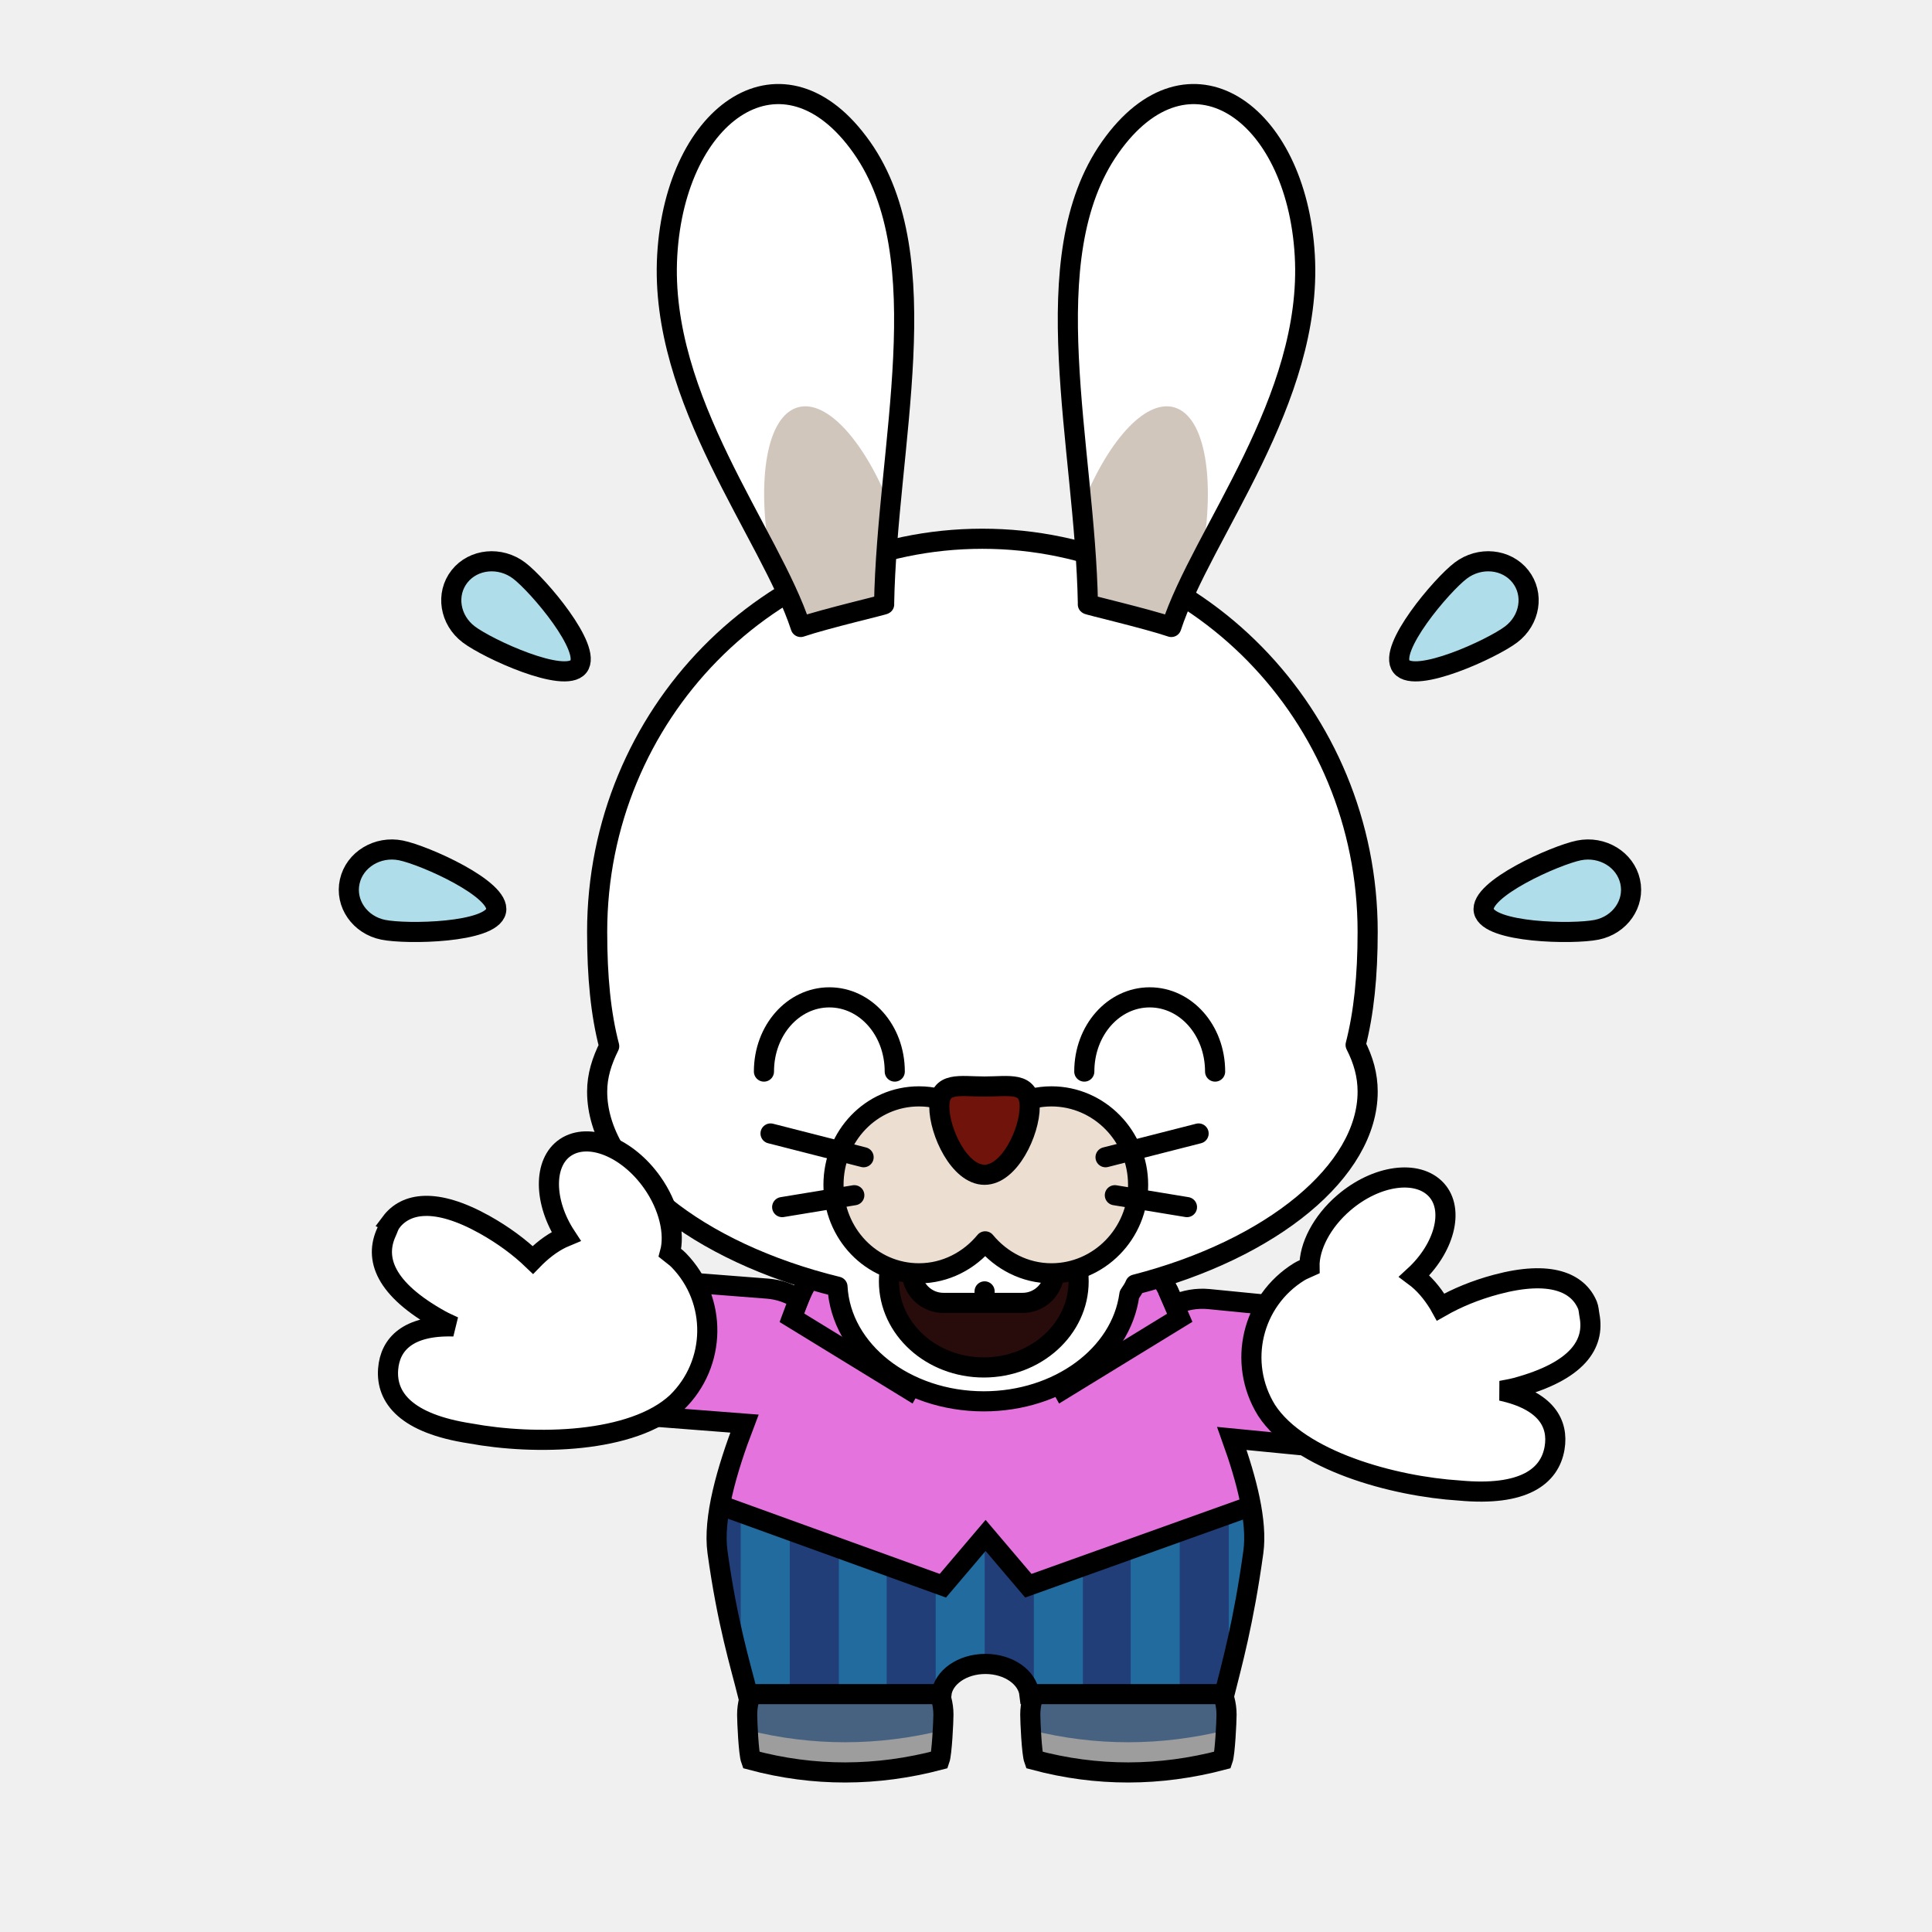
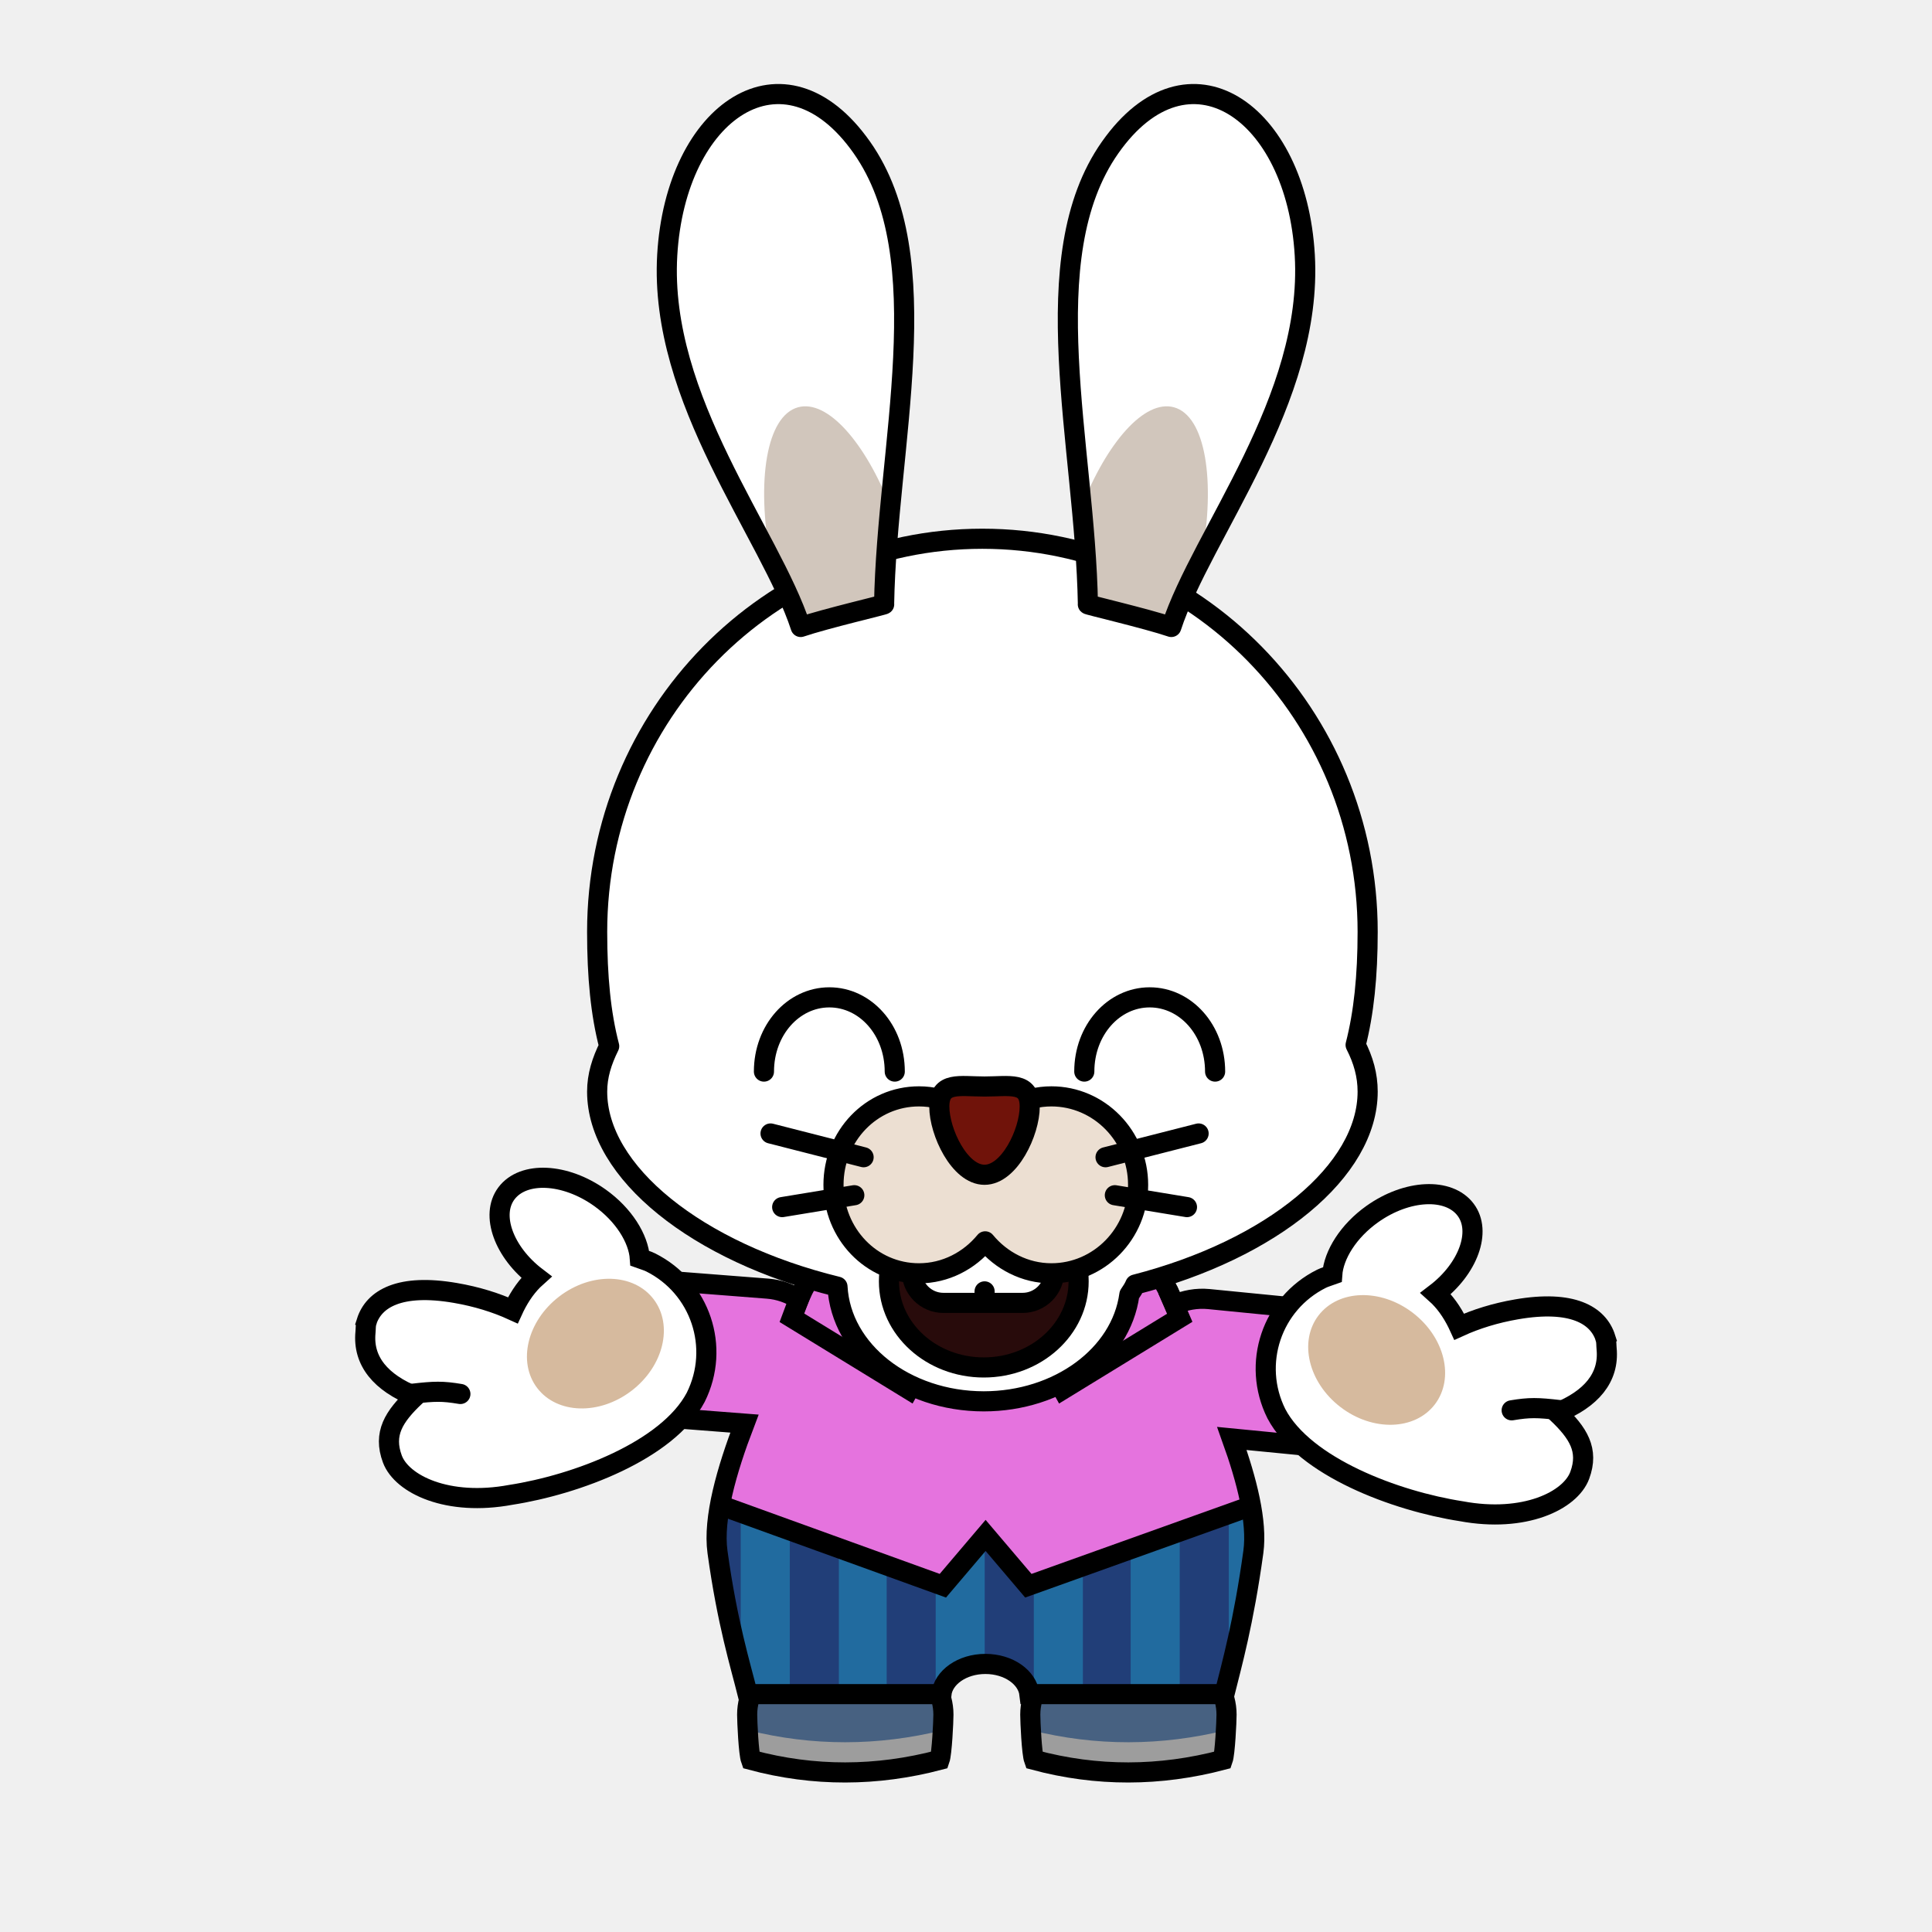
- <svg xmlns="http://www.w3.org/2000/svg" version="1.0" width="100%" height="100%" viewBox="0 0 48 48" id="svg2383">
+ <svg xmlns="http://www.w3.org/2000/svg" id="svg2383" viewBox="0 0 48 48" height="100%" width="100%" version="1.0">
  <defs id="defs2385" />
-   <path d="m 21.001,40.725 c -1.343,0 -2.438,0.842 -2.438,1.875 0,0.173 0.036,0.964 0.094,1.124 1.562,0.42 3.125,0.412 4.688,0 0.056,-0.158 0.094,-0.953 0.094,-1.124 0,-1.033 -1.094,-1.875 -2.438,-1.875 z" id="path3739" style="fill:#9d9d9d;fill-opacity:1;fill-rule:evenodd;stroke:none;stroke-width:0.5;marker:none;visibility:visible;display:inline;overflow:visible;enable-background:accumulate" />
-   <path d="m 20.989,40.736 c -1.343,0 -2.438,0.842 -2.438,1.875 0,0.058 0.024,0.226 0.031,0.375 1.609,0.403 3.235,0.396 4.844,0 0.008,-0.149 0,-0.318 0,-0.375 0,-1.033 -1.094,-1.875 -2.438,-1.875 z" id="path3741" style="fill:#476181;fill-opacity:1;fill-rule:evenodd;stroke:none;stroke-width:0.5;marker:none;visibility:visible;display:inline;overflow:visible;enable-background:accumulate" />
-   <path d="m 21.001,40.725 c -1.343,0 -2.438,0.842 -2.438,1.875 0,0.173 0.036,0.964 0.094,1.124 1.562,0.42 3.125,0.412 4.688,0 0.056,-0.158 0.094,-0.953 0.094,-1.124 0,-1.033 -1.094,-1.875 -2.438,-1.875 z" id="path3743" style="fill:none;stroke:#000000;stroke-width:0.5;stroke-linecap:round;stroke-linejoin:miter;stroke-miterlimit:4;stroke-opacity:1;stroke-dasharray:none;stroke-dashoffset:0;marker:none;visibility:visible;display:inline;overflow:visible;enable-background:accumulate" />
-   <path d="m 28.035,40.725 c -1.343,0 -2.438,0.842 -2.438,1.875 0,0.173 0.036,0.964 0.094,1.124 1.562,0.42 3.125,0.412 4.688,0 0.056,-0.158 0.094,-0.953 0.094,-1.124 0,-1.033 -1.094,-1.875 -2.438,-1.875 z" id="path3745" style="fill:#9d9d9d;fill-opacity:1;fill-rule:evenodd;stroke:none;stroke-width:0.5;marker:none;visibility:visible;display:inline;overflow:visible;enable-background:accumulate" />
-   <path d="m 28.023,40.736 c -1.343,0 -2.438,0.842 -2.438,1.875 0,0.058 0.024,0.226 0.031,0.375 1.609,0.403 3.235,0.396 4.844,0 0.008,-0.149 0,-0.318 0,-0.375 0,-1.033 -1.094,-1.875 -2.438,-1.875 z" id="path3747" style="fill:#476181;fill-opacity:1;fill-rule:evenodd;stroke:none;stroke-width:0.5;marker:none;visibility:visible;display:inline;overflow:visible;enable-background:accumulate" />
-   <path d="m 28.035,40.725 c -1.343,0 -2.438,0.842 -2.438,1.875 0,0.173 0.036,0.964 0.094,1.124 1.562,0.42 3.125,0.412 4.688,0 0.056,-0.158 0.094,-0.953 0.094,-1.124 0,-1.033 -1.094,-1.875 -2.438,-1.875 z" id="path3749" style="fill:none;stroke:#000000;stroke-width:0.5;stroke-linecap:round;stroke-linejoin:miter;stroke-miterlimit:4;stroke-opacity:1;stroke-dasharray:none;stroke-dashoffset:0;marker:none;visibility:visible;display:inline;overflow:visible;enable-background:accumulate" />
-   <path d="m 21.764,31.153 c -1.069,0.041 -1.533,0.234 -1.875,1.031 -0.547,1.276 -2.306,4.613 -2.062,6.375 0.243,1.762 0.568,2.802 0.75,3.531 1.604,0 3.208,0 4.812,0 0.049,-0.413 0.512,-0.75 1.094,-0.75 0.581,0 1.045,0.337 1.094,0.75 1.615,0 3.229,0 4.844,0 0.182,-0.729 0.476,-1.769 0.719,-3.531 0.243,-1.762 -1.516,-5.099 -2.062,-6.375 -0.547,-1.276 -1.403,-1.031 -4.562,-1.031 l -0.062,0 c -1.185,0 -2.046,-0.025 -2.688,0 z" id="path3759" style="fill:#213e78;fill-opacity:1;fill-rule:evenodd;stroke:none;stroke-width:0.5;marker:none;visibility:visible;display:inline;overflow:visible;enable-background:accumulate" />
-   <path d="m 19.153,33.814 c -0.252,0.559 -0.52,1.156 -0.75,1.781 l 0,5.812 c 0.06,0.228 0.142,0.505 0.188,0.688 l 1.031,0 0,-8.281 -0.469,0 z m 1.688,0 0,8.281 1.188,0 0,-8.281 -1.188,0 z m 2.406,0 0,8.281 0.156,0 c 0.048,-0.405 0.495,-0.738 1.062,-0.75 l 0,-7.531 -1.219,0 z m 2.438,0 0,8.281 1.219,0 0,-8.281 -1.219,0 z m 2.406,0 0,8.281 1.219,0 0,-8.281 -1.219,0 z m 2.438,1.719 0,6.156 c 0.18,-0.707 0.418,-1.624 0.625,-3.125 0.11,-0.798 -0.213,-1.925 -0.625,-3.031 z" id="path3945" style="fill:#216b9f;fill-opacity:1;fill-rule:evenodd;stroke:none;stroke-width:0.5;marker:none;visibility:visible;display:inline;overflow:visible;enable-background:accumulate" />
-   <path id="path3881-6" d="M 26.488 31.178 C 25.955 31.181 25.309 31.209 24.52 31.209 L 24.457 31.209 C 23.272 31.209 22.411 31.184 21.77 31.209 C 20.701 31.25 20.236 31.443 19.895 32.24 C 19.889 32.252 19.876 32.281 19.871 32.293 C 19.638 32.141 19.369 32.039 19.07 32.016 L 16.451 31.812 C 15.939 31.773 15.828 32.523 15.758 33.459 C 15.688 34.395 15.607 35.146 16.197 35.191 L 18.525 35.371 C 18.258 36.061 18.015 36.759 17.895 37.396 L 23.426 39.396 L 24.488 38.146 L 25.551 39.396 L 31.051 37.428 C 30.952 36.895 30.768 36.316 30.561 35.734 L 32.305 35.904 C 32.894 35.962 32.946 35.209 33.041 34.275 C 33.136 33.341 33.158 32.584 32.646 32.533 L 30.031 32.275 C 29.722 32.245 29.426 32.304 29.162 32.422 C 29.143 32.377 29.099 32.281 29.082 32.24 C 28.672 31.283 28.088 31.169 26.488 31.178 z " style="fill:#e573de;fill-opacity:1;fill-rule:evenodd;stroke:none;stroke-width:0.5;marker:none;visibility:visible;display:inline;overflow:visible;enable-background:accumulate" />
-   <path d="m 17.894,37.397 5.531,2 1.062,-1.25 1.062,1.25 5.5,-1.969" id="path3881" style="fill:none;stroke:#000000;stroke-width:0.5;stroke-linecap:butt;stroke-linejoin:miter;stroke-miterlimit:4;stroke-opacity:1;stroke-dasharray:none;stroke-dashoffset:0;marker:none;visibility:visible;display:inline;overflow:visible;enable-background:accumulate" />
-   <path d="m 24.425,31.209 -1.844,3.312 -2.906,-1.781 0.232,-0.621" id="path3883" style="fill:none;stroke:#000000;stroke-width:0.5;stroke-linecap:butt;stroke-linejoin:miter;stroke-miterlimit:4;stroke-opacity:1;stroke-dasharray:none;display:inline" />
-   <path d="m 24.56,31.209 1.844,3.312 2.906,-1.781 -0.302,-0.701" id="path3885" style="fill:none;stroke:#000000;stroke-width:0.5;stroke-linecap:butt;stroke-linejoin:miter;stroke-miterlimit:4;stroke-opacity:1;stroke-dasharray:none;stroke-dashoffset:0;marker:none;visibility:visible;display:inline;overflow:visible;enable-background:accumulate" />
-   <path id="path3105" d="M 26.482 31.135 C 25.949 31.138 25.304 31.152 24.514 31.152 L 24.451 31.152 C 23.266 31.152 22.405 31.128 21.764 31.152 C 20.695 31.193 20.23 31.386 19.889 32.184 C 19.879 32.207 19.856 32.253 19.846 32.277 C 19.618 32.135 19.358 32.038 19.07 32.016 L 16.451 31.812 C 15.939 31.773 15.828 32.523 15.758 33.459 C 15.688 34.395 15.607 35.146 16.197 35.191 L 18.496 35.369 C 18.052 36.528 17.711 37.721 17.826 38.559 C 18.069 40.321 18.394 41.361 18.576 42.09 L 23.389 42.09 C 23.437 41.677 23.901 41.34 24.482 41.34 C 25.064 41.34 25.527 41.677 25.576 42.09 L 30.42 42.09 C 30.602 41.361 30.896 40.321 31.139 38.559 C 31.242 37.81 30.978 36.777 30.605 35.738 L 32.305 35.904 C 32.894 35.962 32.946 35.209 33.041 34.275 C 33.136 33.341 33.158 32.584 32.646 32.533 L 30.031 32.275 C 29.729 32.246 29.441 32.302 29.182 32.414 C 29.153 32.349 29.101 32.241 29.076 32.184 C 28.666 31.227 28.082 31.126 26.482 31.135 z " style="fill:none;stroke:#000000;stroke-width:0.5;stroke-opacity:1;marker:none;visibility:visible;display:inline;overflow:visible;enable-background:accumulate" />
-   <path id="path3890" d="M 24.406 13.385 C 19.122 13.385 14.836 17.759 14.836 23.152 C 14.836 24.266 14.925 25.191 15.135 25.992 C 14.952 26.361 14.836 26.724 14.836 27.121 C 14.836 29.122 17.316 31.114 20.807 31.967 A 3.641 2.982 0 0 0 24.441 34.816 A 3.641 2.982 0 0 0 28.059 32.164 C 28.115 32.082 28.169 32.001 28.205 31.914 C 31.606 31.039 33.979 29.09 33.979 27.121 C 33.979 26.713 33.873 26.339 33.68 25.961 C 33.884 25.166 33.979 24.252 33.979 23.152 C 33.979 17.759 29.691 13.385 24.406 13.385 z " style="fill:#ffffff;fill-opacity:1;fill-rule:evenodd;stroke:#000000;stroke-width:0.5;stroke-linecap:round;stroke-linejoin:round;stroke-miterlimit:4;stroke-opacity:1;stroke-dashoffset:0;marker:none;visibility:visible;display:inline;overflow:visible;enable-background:accumulate" />
-   <ellipse ry="2.139" rx="2.356" cy="31.835" cx="24.442" id="path4212" style="color:#000000;clip-rule:nonzero;display:inline;overflow:visible;visibility:visible;opacity:1;isolation:auto;mix-blend-mode:normal;color-interpolation:sRGB;color-interpolation-filters:linearRGB;solid-color:#000000;solid-opacity:1;fill:#280b0b;fill-opacity:1;fill-rule:evenodd;stroke:#000000;stroke-width:0.5;stroke-linecap:round;stroke-linejoin:round;stroke-miterlimit:4;stroke-dasharray:none;stroke-dashoffset:0;stroke-opacity:1;marker:none;color-rendering:auto;image-rendering:auto;shape-rendering:auto;text-rendering:auto;enable-background:accumulate" />
-   <path d="m 21.965,15.013 c 0.069,-3.948 1.382,-8.601 -0.553,-11.35 -1.934,-2.749 -4.628,-0.916 -4.835,2.679 -0.207,3.595 2.556,6.909 3.316,9.235 0.622,-0.211 2.141,-0.564 2.072,-0.564 z" id="path3892" style="fill:#ffffff;fill-opacity:1;fill-rule:evenodd;stroke:none;stroke-width:0.5;marker:none;visibility:visible;display:inline;overflow:visible;enable-background:accumulate" />
+   <path style="fill:#9d9d9d;fill-opacity:1;fill-rule:evenodd;stroke:none;stroke-width:0.5;marker:none;visibility:visible;display:inline;overflow:visible;enable-background:accumulate" id="path3739" d="m 21.001,40.725 c -1.343,0 -2.438,0.842 -2.438,1.875 0,0.173 0.036,0.964 0.094,1.124 1.562,0.42 3.125,0.412 4.688,0 0.056,-0.158 0.094,-0.953 0.094,-1.124 0,-1.033 -1.094,-1.875 -2.438,-1.875 z" />
+   <path style="fill:#476181;fill-opacity:1;fill-rule:evenodd;stroke:none;stroke-width:0.5;marker:none;visibility:visible;display:inline;overflow:visible;enable-background:accumulate" id="path3741" d="m 20.989,40.736 c -1.343,0 -2.438,0.842 -2.438,1.875 0,0.058 0.024,0.226 0.031,0.375 1.609,0.403 3.235,0.396 4.844,0 0.008,-0.149 0,-0.318 0,-0.375 0,-1.033 -1.094,-1.875 -2.438,-1.875 z" />
+   <path style="fill:none;stroke:#000000;stroke-width:0.5;stroke-linecap:round;stroke-linejoin:miter;stroke-miterlimit:4;stroke-opacity:1;stroke-dasharray:none;stroke-dashoffset:0;marker:none;visibility:visible;display:inline;overflow:visible;enable-background:accumulate" id="path3743" d="m 21.001,40.725 c -1.343,0 -2.438,0.842 -2.438,1.875 0,0.173 0.036,0.964 0.094,1.124 1.562,0.42 3.125,0.412 4.688,0 0.056,-0.158 0.094,-0.953 0.094,-1.124 0,-1.033 -1.094,-1.875 -2.438,-1.875 z" />
+   <path style="fill:#9d9d9d;fill-opacity:1;fill-rule:evenodd;stroke:none;stroke-width:0.5;marker:none;visibility:visible;display:inline;overflow:visible;enable-background:accumulate" id="path3745" d="m 28.035,40.725 c -1.343,0 -2.438,0.842 -2.438,1.875 0,0.173 0.036,0.964 0.094,1.124 1.562,0.42 3.125,0.412 4.688,0 0.056,-0.158 0.094,-0.953 0.094,-1.124 0,-1.033 -1.094,-1.875 -2.438,-1.875 z" />
+   <path style="fill:#476181;fill-opacity:1;fill-rule:evenodd;stroke:none;stroke-width:0.5;marker:none;visibility:visible;display:inline;overflow:visible;enable-background:accumulate" id="path3747" d="m 28.023,40.736 c -1.343,0 -2.438,0.842 -2.438,1.875 0,0.058 0.024,0.226 0.031,0.375 1.609,0.403 3.235,0.396 4.844,0 0.008,-0.149 0,-0.318 0,-0.375 0,-1.033 -1.094,-1.875 -2.438,-1.875 z" />
+   <path style="fill:none;stroke:#000000;stroke-width:0.5;stroke-linecap:round;stroke-linejoin:miter;stroke-miterlimit:4;stroke-opacity:1;stroke-dasharray:none;stroke-dashoffset:0;marker:none;visibility:visible;display:inline;overflow:visible;enable-background:accumulate" id="path3749" d="m 28.035,40.725 c -1.343,0 -2.438,0.842 -2.438,1.875 0,0.173 0.036,0.964 0.094,1.124 1.562,0.42 3.125,0.412 4.688,0 0.056,-0.158 0.094,-0.953 0.094,-1.124 0,-1.033 -1.094,-1.875 -2.438,-1.875 z" />
+   <path style="fill:#213e78;fill-opacity:1;fill-rule:evenodd;stroke:none;stroke-width:0.5;marker:none;visibility:visible;display:inline;overflow:visible;enable-background:accumulate" id="path3759" d="m 21.764,31.153 c -1.069,0.041 -1.533,0.234 -1.875,1.031 -0.547,1.276 -2.306,4.613 -2.062,6.375 0.243,1.762 0.568,2.802 0.75,3.531 1.604,0 3.208,0 4.812,0 0.049,-0.413 0.512,-0.75 1.094,-0.75 0.581,0 1.045,0.337 1.094,0.75 1.615,0 3.229,0 4.844,0 0.182,-0.729 0.476,-1.769 0.719,-3.531 0.243,-1.762 -1.516,-5.099 -2.062,-6.375 -0.547,-1.276 -1.403,-1.031 -4.562,-1.031 l -0.062,0 c -1.185,0 -2.046,-0.025 -2.688,0 z" />
+   <path style="fill:#216b9f;fill-opacity:1;fill-rule:evenodd;stroke:none;stroke-width:0.5;marker:none;visibility:visible;display:inline;overflow:visible;enable-background:accumulate" id="path3945" d="m 19.153,33.814 c -0.252,0.559 -0.52,1.156 -0.75,1.781 l 0,5.812 c 0.06,0.228 0.142,0.505 0.188,0.688 l 1.031,0 0,-8.281 -0.469,0 z m 1.688,0 0,8.281 1.188,0 0,-8.281 -1.188,0 z m 2.406,0 0,8.281 0.156,0 c 0.048,-0.405 0.495,-0.738 1.062,-0.75 l 0,-7.531 -1.219,0 z m 2.438,0 0,8.281 1.219,0 0,-8.281 -1.219,0 z m 2.406,0 0,8.281 1.219,0 0,-8.281 -1.219,0 z m 2.438,1.719 0,6.156 c 0.18,-0.707 0.418,-1.624 0.625,-3.125 0.11,-0.798 -0.213,-1.925 -0.625,-3.031 z" />
+   <path style="fill:#e573de;fill-opacity:1;fill-rule:evenodd;stroke:none;stroke-width:0.5;marker:none;visibility:visible;display:inline;overflow:visible;enable-background:accumulate" d="M 26.488 31.178 C 25.955 31.181 25.309 31.209 24.52 31.209 L 24.457 31.209 C 23.272 31.209 22.411 31.184 21.77 31.209 C 20.701 31.25 20.236 31.443 19.895 32.24 C 19.889 32.252 19.876 32.281 19.871 32.293 C 19.638 32.141 19.369 32.039 19.07 32.016 L 16.451 31.812 C 15.939 31.773 15.828 32.523 15.758 33.459 C 15.688 34.395 15.607 35.146 16.197 35.191 L 18.525 35.371 C 18.258 36.061 18.015 36.759 17.895 37.396 L 23.426 39.396 L 24.488 38.146 L 25.551 39.396 L 31.051 37.428 C 30.952 36.895 30.768 36.316 30.561 35.734 L 32.305 35.904 C 32.894 35.962 32.946 35.209 33.041 34.275 C 33.136 33.341 33.158 32.584 32.646 32.533 L 30.031 32.275 C 29.722 32.245 29.426 32.304 29.162 32.422 C 29.143 32.377 29.099 32.281 29.082 32.24 C 28.672 31.283 28.088 31.169 26.488 31.178 z " id="path3881-6" />
+   <path style="fill:none;stroke:#000000;stroke-width:0.5;stroke-linecap:butt;stroke-linejoin:miter;stroke-miterlimit:4;stroke-opacity:1;stroke-dasharray:none;stroke-dashoffset:0;marker:none;visibility:visible;display:inline;overflow:visible;enable-background:accumulate" id="path3881" d="m 17.894,37.397 5.531,2 1.062,-1.25 1.062,1.25 5.5,-1.969" />
+   <path style="fill:none;stroke:#000000;stroke-width:0.5;stroke-linecap:butt;stroke-linejoin:miter;stroke-miterlimit:4;stroke-opacity:1;stroke-dasharray:none;display:inline" id="path3883" d="m 24.425,31.209 -1.844,3.312 -2.906,-1.781 0.232,-0.621" />
+   <path style="fill:none;stroke:#000000;stroke-width:0.5;stroke-linecap:butt;stroke-linejoin:miter;stroke-miterlimit:4;stroke-opacity:1;stroke-dasharray:none;stroke-dashoffset:0;marker:none;visibility:visible;display:inline;overflow:visible;enable-background:accumulate" id="path3885" d="m 24.56,31.209 1.844,3.312 2.906,-1.781 -0.302,-0.701" />
+   <path style="fill:none;stroke:#000000;stroke-width:0.5;stroke-opacity:1;marker:none;visibility:visible;display:inline;overflow:visible;enable-background:accumulate" d="M 26.482 31.135 C 25.949 31.138 25.304 31.152 24.514 31.152 L 24.451 31.152 C 23.266 31.152 22.405 31.128 21.764 31.152 C 20.695 31.193 20.23 31.386 19.889 32.184 C 19.879 32.207 19.856 32.253 19.846 32.277 C 19.618 32.135 19.358 32.038 19.07 32.016 L 16.451 31.812 C 15.939 31.773 15.828 32.523 15.758 33.459 C 15.688 34.395 15.607 35.146 16.197 35.191 L 18.496 35.369 C 18.052 36.528 17.711 37.721 17.826 38.559 C 18.069 40.321 18.394 41.361 18.576 42.09 L 23.389 42.09 C 23.437 41.677 23.901 41.34 24.482 41.34 C 25.064 41.34 25.527 41.677 25.576 42.09 L 30.42 42.09 C 30.602 41.361 30.896 40.321 31.139 38.559 C 31.242 37.81 30.978 36.777 30.605 35.738 L 32.305 35.904 C 32.894 35.962 32.946 35.209 33.041 34.275 C 33.136 33.341 33.158 32.584 32.646 32.533 L 30.031 32.275 C 29.729 32.246 29.441 32.302 29.182 32.414 C 29.153 32.349 29.101 32.241 29.076 32.184 C 28.666 31.227 28.082 31.126 26.482 31.135 z " id="path3105" />
+   <path style="fill:#ffffff;fill-opacity:1;fill-rule:evenodd;stroke:#000000;stroke-width:0.5;stroke-linecap:round;stroke-linejoin:round;stroke-miterlimit:4;stroke-opacity:1;stroke-dashoffset:0;marker:none;visibility:visible;display:inline;overflow:visible;enable-background:accumulate" d="M 24.406 13.385 C 19.122 13.385 14.836 17.759 14.836 23.152 C 14.836 24.266 14.925 25.191 15.135 25.992 C 14.952 26.361 14.836 26.724 14.836 27.121 C 14.836 29.122 17.316 31.114 20.807 31.967 A 3.641 2.982 0 0 0 24.441 34.816 A 3.641 2.982 0 0 0 28.059 32.164 C 28.115 32.082 28.169 32.001 28.205 31.914 C 31.606 31.039 33.979 29.09 33.979 27.121 C 33.979 26.713 33.873 26.339 33.68 25.961 C 33.884 25.166 33.979 24.252 33.979 23.152 C 33.979 17.759 29.691 13.385 24.406 13.385 z " id="path3890" />
+   <ellipse style="color:#000000;clip-rule:nonzero;display:inline;overflow:visible;visibility:visible;opacity:1;isolation:auto;mix-blend-mode:normal;color-interpolation:sRGB;color-interpolation-filters:linearRGB;solid-color:#000000;solid-opacity:1;fill:#280b0b;fill-opacity:1;fill-rule:evenodd;stroke:#000000;stroke-width:0.5;stroke-linecap:round;stroke-linejoin:round;stroke-miterlimit:4;stroke-dasharray:none;stroke-dashoffset:0;stroke-opacity:1;marker:none;color-rendering:auto;image-rendering:auto;shape-rendering:auto;text-rendering:auto;enable-background:accumulate" id="path4212" cx="24.442" cy="31.835" rx="2.356" ry="2.139" />
+   <path style="fill:#ffffff;fill-opacity:1;fill-rule:evenodd;stroke:none;stroke-width:0.5;marker:none;visibility:visible;display:inline;overflow:visible;enable-background:accumulate" id="path3892" d="m 21.965,15.013 c 0.069,-3.948 1.382,-8.601 -0.553,-11.35 -1.934,-2.749 -4.628,-0.916 -4.835,2.679 -0.207,3.595 2.556,6.909 3.316,9.235 0.622,-0.211 2.141,-0.564 2.072,-0.564 z" />
  <g id="g4208">
-     <rect style="display:inline;overflow:visible;visibility:visible;fill:#ffffff;fill-opacity:1;fill-rule:evenodd;stroke:#000000;stroke-width:0.5;stroke-linecap:round;stroke-linejoin:round;stroke-miterlimit:4;stroke-dasharray:none;stroke-dashoffset:0;stroke-opacity:1;marker:none;enable-background:accumulate" id="rect3896" y="30.514" x="22.652" ry="0.787" height="1.856" width="3.541" />
-     <path style="display:inline;fill:none;stroke:#000000;stroke-width:0.5;stroke-linecap:round;stroke-linejoin:miter;stroke-miterlimit:4;stroke-dasharray:none;stroke-opacity:1" id="path3922" d="m 24.462,32.084 0,0.206" />
+     <rect width="3.541" height="1.856" ry="0.787" x="22.652" y="30.514" id="rect3896" style="display:inline;overflow:visible;visibility:visible;fill:#ffffff;fill-opacity:1;fill-rule:evenodd;stroke:#000000;stroke-width:0.5;stroke-linecap:round;stroke-linejoin:round;stroke-miterlimit:4;stroke-dasharray:none;stroke-dashoffset:0;stroke-opacity:1;marker:none;enable-background:accumulate" />
+     <path d="m 24.462,32.084 0,0.206" id="path3922" style="display:inline;fill:none;stroke:#000000;stroke-width:0.5;stroke-linecap:round;stroke-linejoin:miter;stroke-miterlimit:4;stroke-dasharray:none;stroke-opacity:1" />
  </g>
-   <path d="m 22.832,27.239 c -1.186,0 -2.124,0.987 -2.124,2.198 0,1.211 0.937,2.198 2.124,2.198 0.66,0 1.251,-0.315 1.645,-0.794 0.394,0.478 0.985,0.794 1.645,0.794 1.186,0 2.154,-0.987 2.154,-2.198 0,-1.211 -0.967,-2.198 -2.154,-2.198 -0.66,0 -1.251,0.315 -1.645,0.794 -0.394,-0.478 -0.985,-0.794 -1.645,-0.794 z" id="path3898" style="fill:#ecdfd2;fill-opacity:1;fill-rule:evenodd;stroke:#000000;stroke-width:0.5;stroke-linecap:round;stroke-linejoin:round;stroke-miterlimit:4;stroke-opacity:1;stroke-dasharray:none;stroke-dashoffset:0;marker:none;visibility:visible;display:inline;overflow:visible;enable-background:accumulate" />
-   <path d="m 25.583,27.492 c 0,0.633 -0.503,1.695 -1.123,1.695 -0.62,0 -1.123,-1.062 -1.123,-1.695 0,-0.633 0.503,-0.498 1.123,-0.498 0.62,0 1.123,-0.134 1.123,0.498 z" id="path3900" style="fill:#70130a;fill-opacity:1;fill-rule:evenodd;stroke:#000000;stroke-width:0.5;stroke-linecap:round;stroke-linejoin:round;stroke-miterlimit:4;stroke-opacity:1;stroke-dashoffset:0;marker:none;visibility:visible;display:inline;overflow:visible;enable-background:accumulate" />
-   <path d="m 19.83,10.118 c -0.788,0.214 -1.044,1.83 -0.688,3.755 0.313,0.609 0.578,1.191 0.748,1.709 0.622,-0.211 2.133,-0.58 2.064,-0.58 0.014,-0.774 0.104,-1.572 0.179,-2.381 -0.633,-1.628 -1.574,-2.701 -2.303,-2.503 z" id="path3902" style="fill:#d1c6bc;fill-opacity:1;fill-rule:evenodd;stroke:none;stroke-width:0.5;marker:none;visibility:visible;display:inline;overflow:visible;enable-background:accumulate" />
-   <path d="m 21.965,15.013 c 0.069,-3.948 1.382,-8.601 -0.553,-11.35 -1.934,-2.749 -4.628,-0.916 -4.835,2.679 -0.207,3.595 2.556,6.909 3.316,9.235 0.622,-0.211 2.141,-0.564 2.072,-0.564 z" id="path3904" style="fill:none;stroke:#000000;stroke-width:0.5;stroke-linecap:round;stroke-linejoin:round;stroke-miterlimit:4;stroke-opacity:1;stroke-dasharray:none;stroke-dashoffset:0;marker:none;visibility:visible;display:inline;overflow:visible;enable-background:accumulate" />
-   <path d="m 27.029,15.013 c -0.069,-3.948 -1.382,-8.601 0.553,-11.35 1.934,-2.749 4.628,-0.916 4.835,2.679 0.207,3.595 -2.556,6.909 -3.316,9.235 -0.622,-0.211 -2.141,-0.564 -2.072,-0.564 z" id="path3906" style="fill:#ffffff;fill-opacity:1;fill-rule:evenodd;stroke:none;stroke-width:0.5;marker:none;visibility:visible;display:inline;overflow:visible;enable-background:accumulate" />
-   <path d="m 29.164,10.118 c 0.788,0.214 1.044,1.83 0.688,3.755 -0.313,0.609 -0.578,1.191 -0.748,1.709 -0.622,-0.211 -2.133,-0.58 -2.064,-0.58 -0.014,-0.774 -0.104,-1.572 -0.179,-2.381 0.633,-1.628 1.574,-2.701 2.303,-2.503 z" id="path3908" style="fill:#d1c6bc;fill-opacity:1;fill-rule:evenodd;stroke:none;stroke-width:0.5;marker:none;visibility:visible;display:inline;overflow:visible;enable-background:accumulate" />
-   <path d="m 27.029,15.013 c -0.069,-3.948 -1.382,-8.601 0.553,-11.35 1.934,-2.749 4.628,-0.916 4.835,2.679 0.207,3.595 -2.556,6.909 -3.316,9.235 -0.622,-0.211 -2.141,-0.564 -2.072,-0.564 z" id="path3910" style="fill:none;stroke:#000000;stroke-width:0.5;stroke-linecap:round;stroke-linejoin:round;stroke-miterlimit:4;stroke-opacity:1;stroke-dasharray:none;stroke-dashoffset:0;marker:none;visibility:visible;display:inline;overflow:visible;enable-background:accumulate" />
-   <path d="m 21.456,28.751 -2.312,-0.59" id="path3924" style="fill:none;stroke:#000000;stroke-width:0.5;stroke-linecap:round;stroke-linejoin:miter;stroke-miterlimit:4;stroke-opacity:1;stroke-dasharray:none;display:inline" />
-   <path d="m 21.225,29.695 -1.792,0.295" id="path3926" style="fill:none;stroke:#000000;stroke-width:0.5;stroke-linecap:round;stroke-linejoin:miter;stroke-miterlimit:4;stroke-opacity:1;stroke-dasharray:none;display:inline" />
-   <path d="m 27.467,28.751 2.312,-0.59" id="path3928" style="fill:none;stroke:#000000;stroke-width:0.5;stroke-linecap:round;stroke-linejoin:miter;stroke-miterlimit:4;stroke-opacity:1;stroke-dasharray:none;display:inline" />
-   <path d="m 27.698,29.695 1.792,0.295" id="path3930" style="fill:none;stroke:#000000;stroke-width:0.5;stroke-linecap:round;stroke-linejoin:miter;stroke-miterlimit:4;stroke-opacity:1;stroke-dasharray:none;display:inline" />
-   <path style="display:inline;overflow:visible;visibility:visible;fill:#ffffff;fill-opacity:1;stroke:#000000;stroke-width:0.5;stroke-linecap:round;stroke-linejoin:miter;stroke-miterlimit:4;stroke-dasharray:none;stroke-dashoffset:0;stroke-opacity:1;marker:none;enable-background:accumulate" d="m 39.439,32.424 c 0.033,0.08 0.035,0.174 0.052,0.262 0.133,0.707 -0.292,1.38 -1.831,1.793 -0.125,0.033 -0.236,0.049 -0.358,0.074 1.109,0.242 1.425,0.812 1.321,1.424 -0.121,0.709 -0.774,1.202 -2.361,1.055 -1.647,-0.104 -3.982,-0.742 -4.796,-1.995 -0.728,-1.178 -0.365,-2.713 0.812,-3.441 0.083,-0.051 0.17,-0.081 0.256,-0.121 -0.011,-0.5 0.305,-1.122 0.853,-1.592 0.805,-0.691 1.832,-0.835 2.301,-0.32 0.453,0.499 0.195,1.455 -0.551,2.14 0.244,0.181 0.44,0.415 0.609,0.689 0.017,0.027 0.034,0.052 0.049,0.08 0.396,-0.226 0.86,-0.42 1.381,-0.559 1.347,-0.361 2.029,-0.046 2.263,0.512 z" id="path4486-4" />
-   <path id="path4349" d="m 9.716,30.37 c -0.052,0.069 -0.076,0.16 -0.114,0.242 -0.301,0.654 -0.053,1.41 1.34,2.184 0.113,0.063 0.217,0.105 0.329,0.159 -1.135,-0.035 -1.58,0.441 -1.628,1.06 -0.055,0.718 0.458,1.354 2.033,1.597 1.623,0.3 4.043,0.25 5.138,-0.768 0.992,-0.965 1.014,-2.543 0.049,-3.535 -0.068,-0.07 -0.145,-0.12 -0.219,-0.18 0.132,-0.482 -0.023,-1.163 -0.44,-1.752 -0.612,-0.866 -1.574,-1.256 -2.154,-0.87 -0.561,0.374 -0.543,1.364 0.013,2.21 -0.281,0.116 -0.528,0.296 -0.759,0.52 -0.023,0.022 -0.045,0.042 -0.067,0.065 -0.329,-0.316 -0.732,-0.616 -1.203,-0.879 -1.219,-0.678 -1.957,-0.538 -2.32,-0.054 z" style="display:inline;overflow:visible;visibility:visible;fill:#ffffff;fill-opacity:1;stroke:#000000;stroke-width:0.5;stroke-linecap:round;stroke-linejoin:miter;stroke-miterlimit:4;stroke-dasharray:none;stroke-dashoffset:0;stroke-opacity:1;marker:none;enable-background:accumulate" />
-   <path id="path4869" d="m 22.23,26.623 c 0,-1.031 -0.729,-1.844 -1.625,-1.844 -0.896,0 -1.625,0.813 -1.625,1.844" style="color:#000000;display:inline;overflow:visible;visibility:visible;fill:none;stroke:#000000;stroke-width:0.5;stroke-linecap:round;stroke-linejoin:miter;stroke-miterlimit:4;stroke-dasharray:none;stroke-dashoffset:0;stroke-opacity:1;marker:none;enable-background:accumulate" />
-   <path style="color:#000000;display:inline;overflow:visible;visibility:visible;fill:none;stroke:#000000;stroke-width:0.5;stroke-linecap:round;stroke-linejoin:miter;stroke-miterlimit:4;stroke-dasharray:none;stroke-dashoffset:0;stroke-opacity:1;marker:none;enable-background:accumulate" d="m 30.189,26.623 c 0,-1.031 -0.729,-1.844 -1.625,-1.844 -0.896,0 -1.625,0.813 -1.625,1.844" id="path4874" />
-   <path id="path4285" d="m 9.522,23.1 c -0.581,-0.117 -0.954,-0.654 -0.833,-1.198 0.121,-0.545 0.691,-0.891 1.272,-0.774 0.581,0.117 2.485,0.962 2.364,1.507 -0.121,0.545 -2.221,0.583 -2.802,0.465 z" style="color:#000000;clip-rule:nonzero;display:inline;overflow:visible;visibility:visible;opacity:1;isolation:auto;mix-blend-mode:normal;color-interpolation:sRGB;color-interpolation-filters:linearRGB;solid-color:#000000;solid-opacity:1;fill:#afdde9;fill-opacity:1;fill-rule:evenodd;stroke:#000000;stroke-width:0.5;stroke-linecap:round;stroke-linejoin:round;stroke-miterlimit:4;stroke-dasharray:none;stroke-dashoffset:0;stroke-opacity:1;marker:none;color-rendering:auto;image-rendering:auto;shape-rendering:auto;text-rendering:auto;enable-background:accumulate" />
-   <path style="color:#000000;clip-rule:nonzero;display:inline;overflow:visible;visibility:visible;opacity:1;isolation:auto;mix-blend-mode:normal;color-interpolation:sRGB;color-interpolation-filters:linearRGB;solid-color:#000000;solid-opacity:1;fill:#afdde9;fill-opacity:1;fill-rule:evenodd;stroke:#000000;stroke-width:0.5;stroke-linecap:round;stroke-linejoin:round;stroke-miterlimit:4;stroke-dasharray:none;stroke-dashoffset:0;stroke-opacity:1;marker:none;color-rendering:auto;image-rendering:auto;shape-rendering:auto;text-rendering:auto;enable-background:accumulate" d="m 11.646,15.762 c -0.473,-0.358 -0.575,-1.003 -0.23,-1.441 0.346,-0.438 1.009,-0.503 1.482,-0.145 0.473,0.358 1.82,1.946 1.474,2.384 -0.346,0.438 -2.254,-0.44 -2.726,-0.798 z" id="path4302" />
-   <path style="color:#000000;clip-rule:nonzero;display:inline;overflow:visible;visibility:visible;opacity:1;isolation:auto;mix-blend-mode:normal;color-interpolation:sRGB;color-interpolation-filters:linearRGB;solid-color:#000000;solid-opacity:1;fill:#afdde9;fill-opacity:1;fill-rule:evenodd;stroke:#000000;stroke-width:0.5;stroke-linecap:round;stroke-linejoin:round;stroke-miterlimit:4;stroke-dasharray:none;stroke-dashoffset:0;stroke-opacity:1;marker:none;color-rendering:auto;image-rendering:auto;shape-rendering:auto;text-rendering:auto;enable-background:accumulate" d="m 39.668,23.1 c 0.581,-0.117 0.954,-0.654 0.833,-1.198 -0.121,-0.545 -0.691,-0.891 -1.272,-0.774 -0.581,0.117 -2.485,0.962 -2.364,1.507 0.121,0.545 2.221,0.583 2.802,0.465 z" id="path4304" />
-   <path id="path4306" d="m 37.544,15.762 c 0.473,-0.358 0.575,-1.003 0.23,-1.441 -0.346,-0.438 -1.009,-0.503 -1.482,-0.145 -0.473,0.358 -1.82,1.946 -1.474,2.384 0.346,0.438 2.254,-0.44 2.726,-0.798 z" style="color:#000000;clip-rule:nonzero;display:inline;overflow:visible;visibility:visible;opacity:1;isolation:auto;mix-blend-mode:normal;color-interpolation:sRGB;color-interpolation-filters:linearRGB;solid-color:#000000;solid-opacity:1;fill:#afdde9;fill-opacity:1;fill-rule:evenodd;stroke:#000000;stroke-width:0.5;stroke-linecap:round;stroke-linejoin:round;stroke-miterlimit:4;stroke-dasharray:none;stroke-dashoffset:0;stroke-opacity:1;marker:none;color-rendering:auto;image-rendering:auto;shape-rendering:auto;text-rendering:auto;enable-background:accumulate" />
+   <path style="fill:#ecdfd2;fill-opacity:1;fill-rule:evenodd;stroke:#000000;stroke-width:0.5;stroke-linecap:round;stroke-linejoin:round;stroke-miterlimit:4;stroke-opacity:1;stroke-dasharray:none;stroke-dashoffset:0;marker:none;visibility:visible;display:inline;overflow:visible;enable-background:accumulate" id="path3898" d="m 22.832,27.239 c -1.186,0 -2.124,0.987 -2.124,2.198 0,1.211 0.937,2.198 2.124,2.198 0.66,0 1.251,-0.315 1.645,-0.794 0.394,0.478 0.985,0.794 1.645,0.794 1.186,0 2.154,-0.987 2.154,-2.198 0,-1.211 -0.967,-2.198 -2.154,-2.198 -0.66,0 -1.251,0.315 -1.645,0.794 -0.394,-0.478 -0.985,-0.794 -1.645,-0.794 z" />
+   <path style="fill:#70130a;fill-opacity:1;fill-rule:evenodd;stroke:#000000;stroke-width:0.5;stroke-linecap:round;stroke-linejoin:round;stroke-miterlimit:4;stroke-opacity:1;stroke-dashoffset:0;marker:none;visibility:visible;display:inline;overflow:visible;enable-background:accumulate" id="path3900" d="m 25.583,27.492 c 0,0.633 -0.503,1.695 -1.123,1.695 -0.62,0 -1.123,-1.062 -1.123,-1.695 0,-0.633 0.503,-0.498 1.123,-0.498 0.62,0 1.123,-0.134 1.123,0.498 z" />
+   <path style="fill:#d1c6bc;fill-opacity:1;fill-rule:evenodd;stroke:none;stroke-width:0.5;marker:none;visibility:visible;display:inline;overflow:visible;enable-background:accumulate" id="path3902" d="m 19.83,10.118 c -0.788,0.214 -1.044,1.83 -0.688,3.755 0.313,0.609 0.578,1.191 0.748,1.709 0.622,-0.211 2.133,-0.58 2.064,-0.58 0.014,-0.774 0.104,-1.572 0.179,-2.381 -0.633,-1.628 -1.574,-2.701 -2.303,-2.503 z" />
+   <path style="fill:none;stroke:#000000;stroke-width:0.5;stroke-linecap:round;stroke-linejoin:round;stroke-miterlimit:4;stroke-opacity:1;stroke-dasharray:none;stroke-dashoffset:0;marker:none;visibility:visible;display:inline;overflow:visible;enable-background:accumulate" id="path3904" d="m 21.965,15.013 c 0.069,-3.948 1.382,-8.601 -0.553,-11.35 -1.934,-2.749 -4.628,-0.916 -4.835,2.679 -0.207,3.595 2.556,6.909 3.316,9.235 0.622,-0.211 2.141,-0.564 2.072,-0.564 z" />
+   <path style="fill:#ffffff;fill-opacity:1;fill-rule:evenodd;stroke:none;stroke-width:0.5;marker:none;visibility:visible;display:inline;overflow:visible;enable-background:accumulate" id="path3906" d="m 27.029,15.013 c -0.069,-3.948 -1.382,-8.601 0.553,-11.35 1.934,-2.749 4.628,-0.916 4.835,2.679 0.207,3.595 -2.556,6.909 -3.316,9.235 -0.622,-0.211 -2.141,-0.564 -2.072,-0.564 z" />
+   <path style="fill:#d1c6bc;fill-opacity:1;fill-rule:evenodd;stroke:none;stroke-width:0.5;marker:none;visibility:visible;display:inline;overflow:visible;enable-background:accumulate" id="path3908" d="m 29.164,10.118 c 0.788,0.214 1.044,1.83 0.688,3.755 -0.313,0.609 -0.578,1.191 -0.748,1.709 -0.622,-0.211 -2.133,-0.58 -2.064,-0.58 -0.014,-0.774 -0.104,-1.572 -0.179,-2.381 0.633,-1.628 1.574,-2.701 2.303,-2.503 z" />
+   <path style="fill:none;stroke:#000000;stroke-width:0.5;stroke-linecap:round;stroke-linejoin:round;stroke-miterlimit:4;stroke-opacity:1;stroke-dasharray:none;stroke-dashoffset:0;marker:none;visibility:visible;display:inline;overflow:visible;enable-background:accumulate" id="path3910" d="m 27.029,15.013 c -0.069,-3.948 -1.382,-8.601 0.553,-11.35 1.934,-2.749 4.628,-0.916 4.835,2.679 0.207,3.595 -2.556,6.909 -3.316,9.235 -0.622,-0.211 -2.141,-0.564 -2.072,-0.564 z" />
+   <path style="fill:none;stroke:#000000;stroke-width:0.5;stroke-linecap:round;stroke-linejoin:miter;stroke-miterlimit:4;stroke-opacity:1;stroke-dasharray:none;display:inline" id="path3924" d="m 21.456,28.751 -2.312,-0.59" />
+   <path style="fill:none;stroke:#000000;stroke-width:0.5;stroke-linecap:round;stroke-linejoin:miter;stroke-miterlimit:4;stroke-opacity:1;stroke-dasharray:none;display:inline" id="path3926" d="m 21.225,29.695 -1.792,0.295" />
+   <path style="fill:none;stroke:#000000;stroke-width:0.5;stroke-linecap:round;stroke-linejoin:miter;stroke-miterlimit:4;stroke-opacity:1;stroke-dasharray:none;display:inline" id="path3928" d="m 27.467,28.751 2.312,-0.59" />
+   <path style="fill:none;stroke:#000000;stroke-width:0.5;stroke-linecap:round;stroke-linejoin:miter;stroke-miterlimit:4;stroke-opacity:1;stroke-dasharray:none;display:inline" id="path3930" d="m 27.698,29.695 1.792,0.295" />
+   <path style="color:#000000;display:inline;overflow:visible;visibility:visible;fill:none;stroke:#000000;stroke-width:0.5;stroke-linecap:round;stroke-linejoin:miter;stroke-miterlimit:4;stroke-dasharray:none;stroke-dashoffset:0;stroke-opacity:1;marker:none;enable-background:accumulate" d="m 22.23,26.623 c 0,-1.031 -0.729,-1.844 -1.625,-1.844 -0.896,0 -1.625,0.813 -1.625,1.844" id="path4869" />
+   <path id="path4874" d="m 30.189,26.623 c 0,-1.031 -0.729,-1.844 -1.625,-1.844 -0.896,0 -1.625,0.813 -1.625,1.844" style="color:#000000;display:inline;overflow:visible;visibility:visible;fill:none;stroke:#000000;stroke-width:0.5;stroke-linecap:round;stroke-linejoin:miter;stroke-miterlimit:4;stroke-dasharray:none;stroke-dashoffset:0;stroke-opacity:1;marker:none;enable-background:accumulate" />
+   <path style="display:inline;overflow:visible;visibility:visible;fill:#ffffff;fill-opacity:1;stroke:#000000;stroke-width:0.5;stroke-linecap:round;stroke-linejoin:miter;stroke-miterlimit:4;stroke-dasharray:none;stroke-dashoffset:0;stroke-opacity:1;marker:none;enable-background:accumulate" d="m 9.108,32.839 c -0.026,0.082 -0.019,0.176 -0.028,0.266 -0.068,0.716 0.385,1.248 1.233,1.588 -0.53,0.503 -0.798,0.925 -0.565,1.555 0.234,0.629 1.375,1.183 2.942,0.891 1.631,-0.253 3.898,-1.101 4.595,-2.423 0.618,-1.239 0.117,-2.735 -1.122,-3.353 -0.087,-0.043 -0.176,-0.065 -0.266,-0.098 -0.034,-0.499 -0.406,-1.09 -0.994,-1.508 -0.864,-0.615 -1.901,-0.665 -2.32,-0.109 -0.406,0.538 -0.062,1.467 0.743,2.081 -0.226,0.202 -0.401,0.453 -0.544,0.741 -0.014,0.029 -0.029,0.055 -0.042,0.084 -0.414,-0.189 -0.895,-0.34 -1.426,-0.431 -1.374,-0.237 -2.025,0.139 -2.207,0.715 z" id="path7356" />
+   <path style="display:inline;fill:none;fill-rule:evenodd;stroke:#000000;stroke-width:0.5;stroke-linecap:round;stroke-linejoin:miter;stroke-miterlimit:4;stroke-dasharray:none;stroke-opacity:1" d="m 10.249,34.627 c 0.548,-0.063 0.741,-0.069 1.189,0.006" id="path7358" />
+   <ellipse style="color:#000000;clip-rule:nonzero;display:inline;overflow:visible;visibility:visible;opacity:1;isolation:auto;mix-blend-mode:normal;color-interpolation:sRGB;color-interpolation-filters:linearRGB;solid-color:#000000;solid-opacity:1;fill:#d6ba9e;fill-opacity:1;fill-rule:nonzero;stroke:none;stroke-width:0.5;stroke-linecap:round;stroke-linejoin:round;stroke-miterlimit:4;stroke-dasharray:none;stroke-dashoffset:0;stroke-opacity:1;marker:none;marker-start:none;marker-mid:none;marker-end:none;color-rendering:auto;image-rendering:auto;shape-rendering:auto;text-rendering:auto;enable-background:accumulate" id="ellipse7372" cx="8.501" cy="35.509" rx="1.819" ry="1.476" transform="matrix(-0.794803,0.6068676,0.6068676,0.794803,0,0)" />
+   <path id="path4181" d="m 39.888,33.246 c 0.026,0.082 0.019,0.176 0.028,0.266 0.068,0.716 -0.385,1.248 -1.233,1.588 0.53,0.503 0.798,0.925 0.565,1.555 -0.234,0.629 -1.375,1.183 -2.942,0.891 -1.631,-0.253 -3.898,-1.101 -4.595,-2.423 -0.618,-1.239 -0.117,-2.735 1.122,-3.353 0.087,-0.043 0.176,-0.065 0.266,-0.098 0.034,-0.499 0.406,-1.09 0.994,-1.508 0.864,-0.615 1.901,-0.665 2.32,-0.109 0.406,0.538 0.062,1.467 -0.743,2.081 0.226,0.202 0.401,0.453 0.544,0.741 0.014,0.029 0.029,0.055 0.042,0.084 0.414,-0.189 0.895,-0.34 1.426,-0.431 1.374,-0.237 2.025,0.139 2.207,0.715 z" style="display:inline;overflow:visible;visibility:visible;fill:#ffffff;fill-opacity:1;stroke:#000000;stroke-width:0.5;stroke-linecap:round;stroke-linejoin:miter;stroke-miterlimit:4;stroke-dasharray:none;stroke-dashoffset:0;stroke-opacity:1;marker:none;enable-background:accumulate" />
+   <path id="path4183" d="m 38.746,35.033 c -0.548,-0.063 -0.741,-0.069 -1.189,0.006" style="display:inline;fill:none;fill-rule:evenodd;stroke:#000000;stroke-width:0.5;stroke-linecap:round;stroke-linejoin:miter;stroke-miterlimit:4;stroke-dasharray:none;stroke-opacity:1" />
+   <ellipse transform="matrix(0.794803,0.6068676,-0.6068676,0.794803,0,0)" ry="1.476" rx="1.819" cy="6.098" cx="47.689" id="ellipse4185" style="color:#000000;clip-rule:nonzero;display:inline;overflow:visible;visibility:visible;opacity:1;isolation:auto;mix-blend-mode:normal;color-interpolation:sRGB;color-interpolation-filters:linearRGB;solid-color:#000000;solid-opacity:1;fill:#d6ba9e;fill-opacity:1;fill-rule:nonzero;stroke:none;stroke-width:0.5;stroke-linecap:round;stroke-linejoin:round;stroke-miterlimit:4;stroke-dasharray:none;stroke-dashoffset:0;stroke-opacity:1;marker:none;marker-start:none;marker-mid:none;marker-end:none;color-rendering:auto;image-rendering:auto;shape-rendering:auto;text-rendering:auto;enable-background:accumulate" />
</svg>
